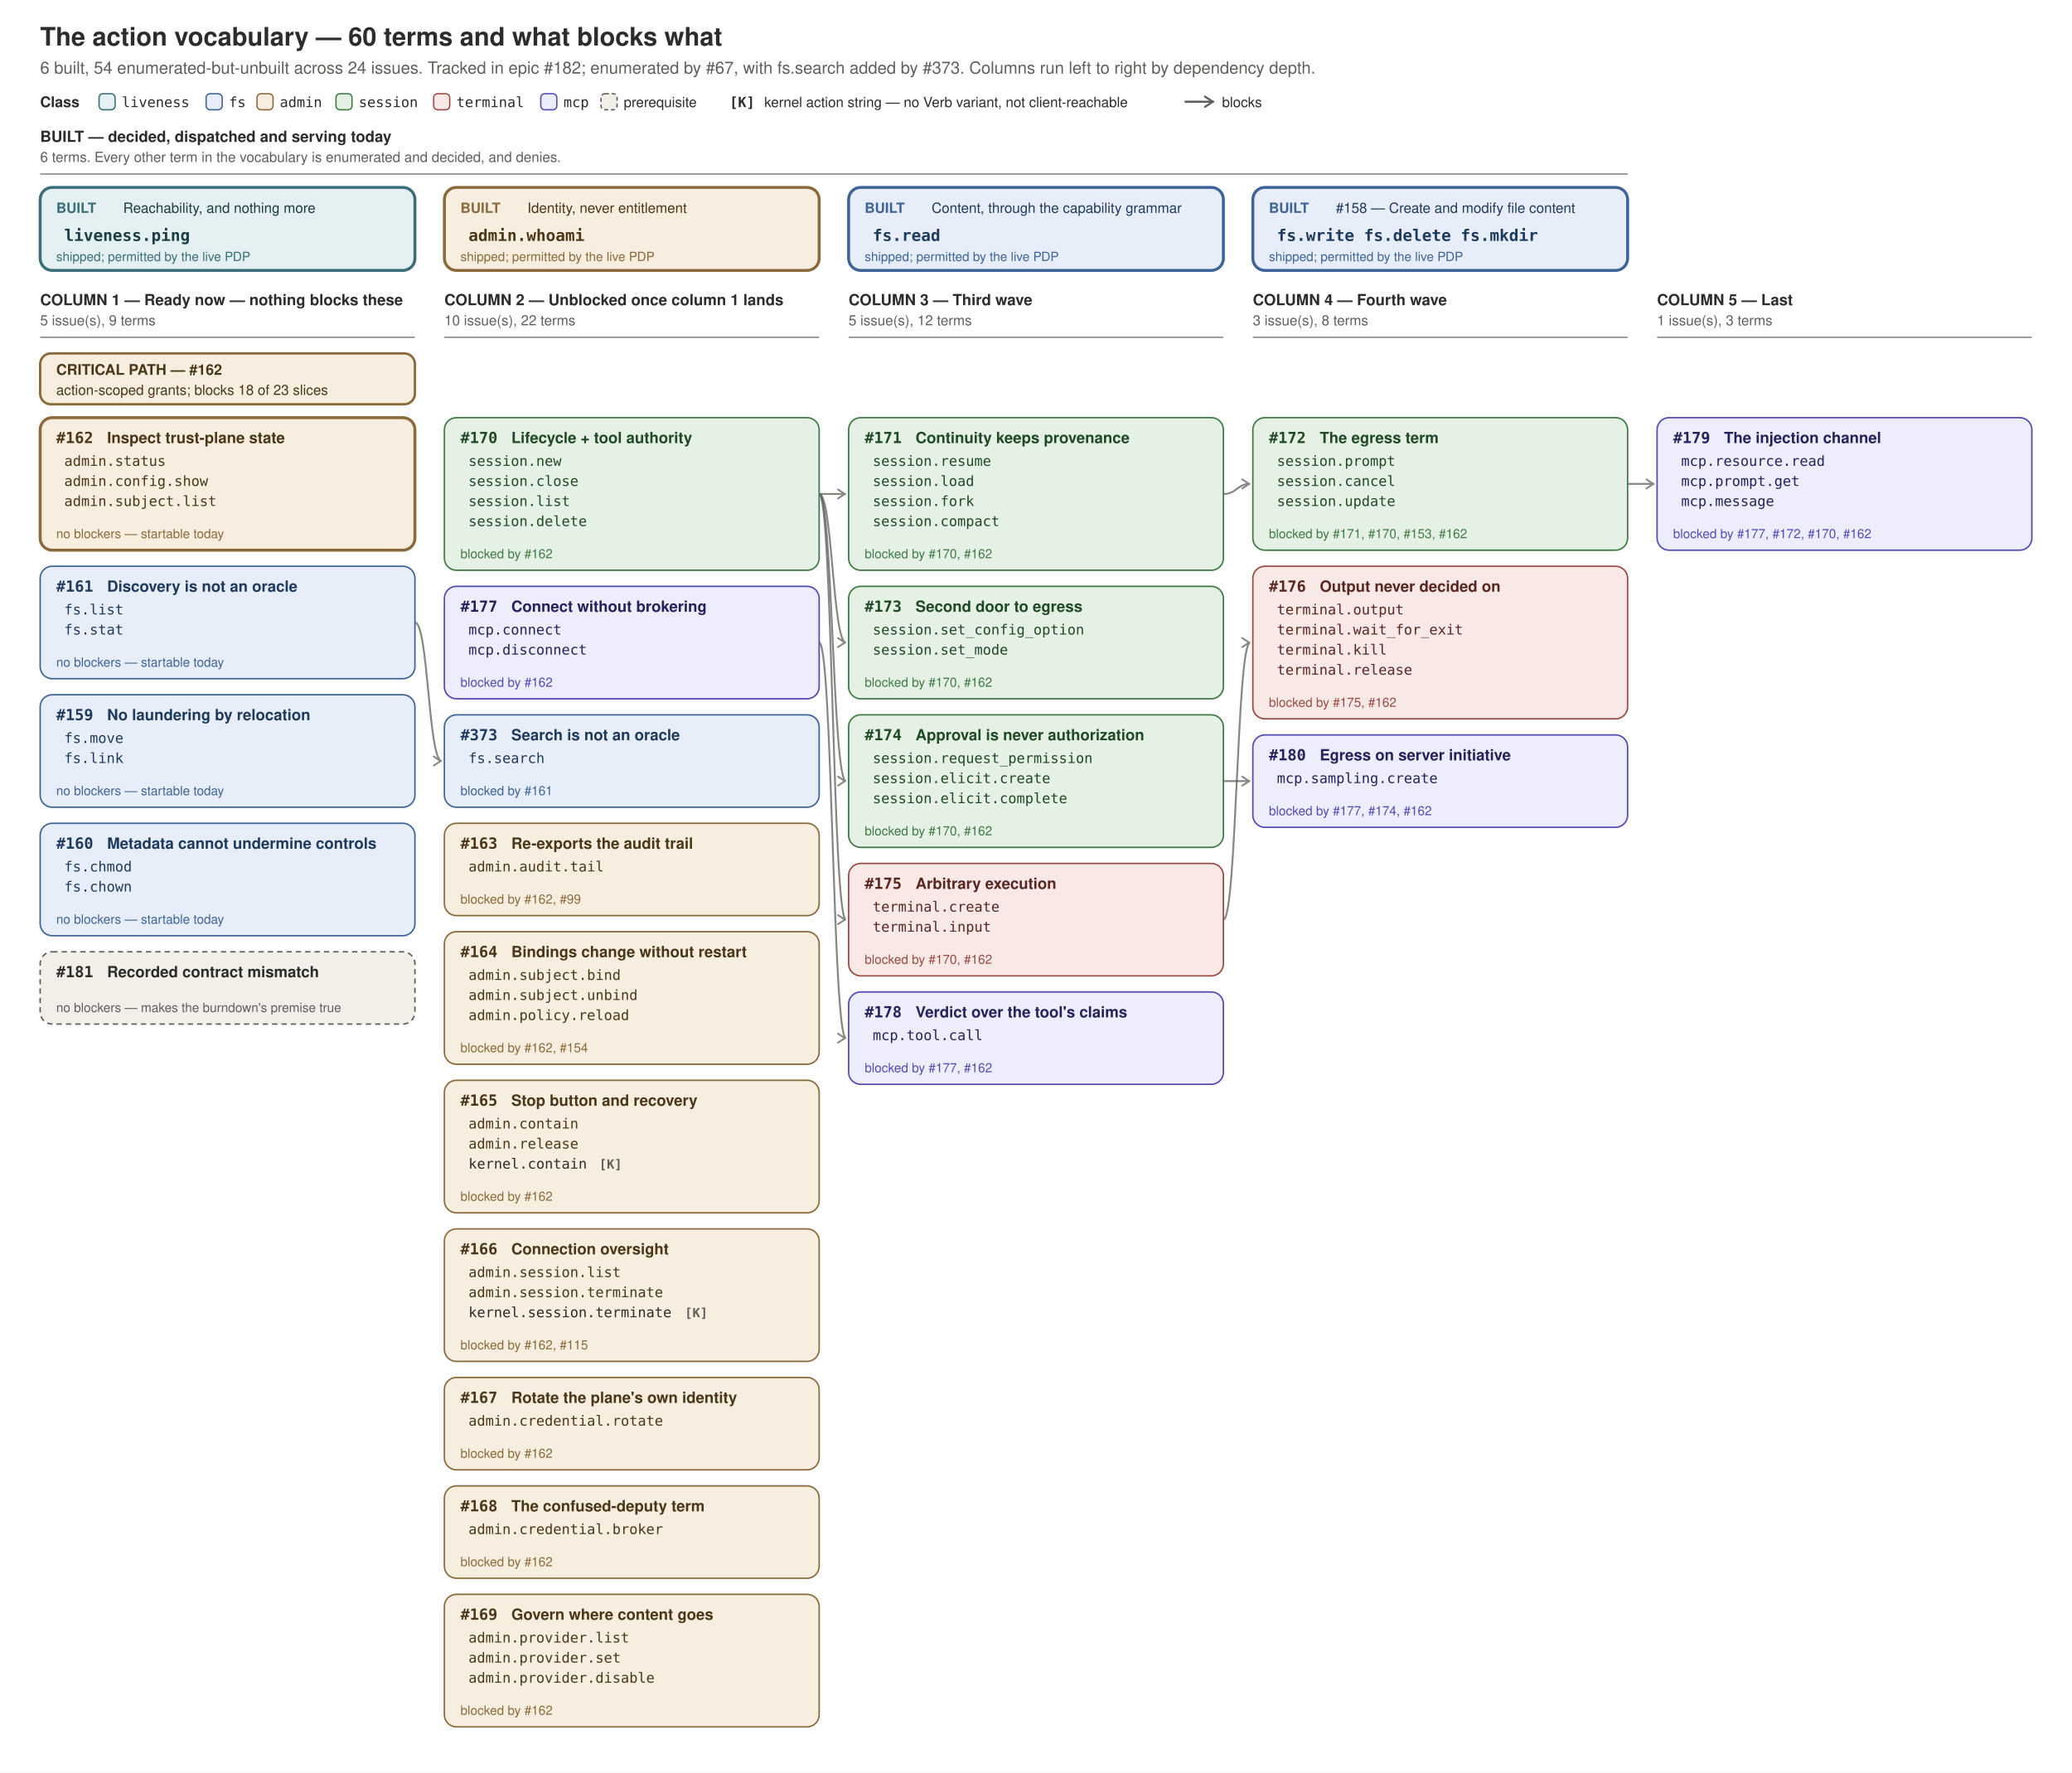
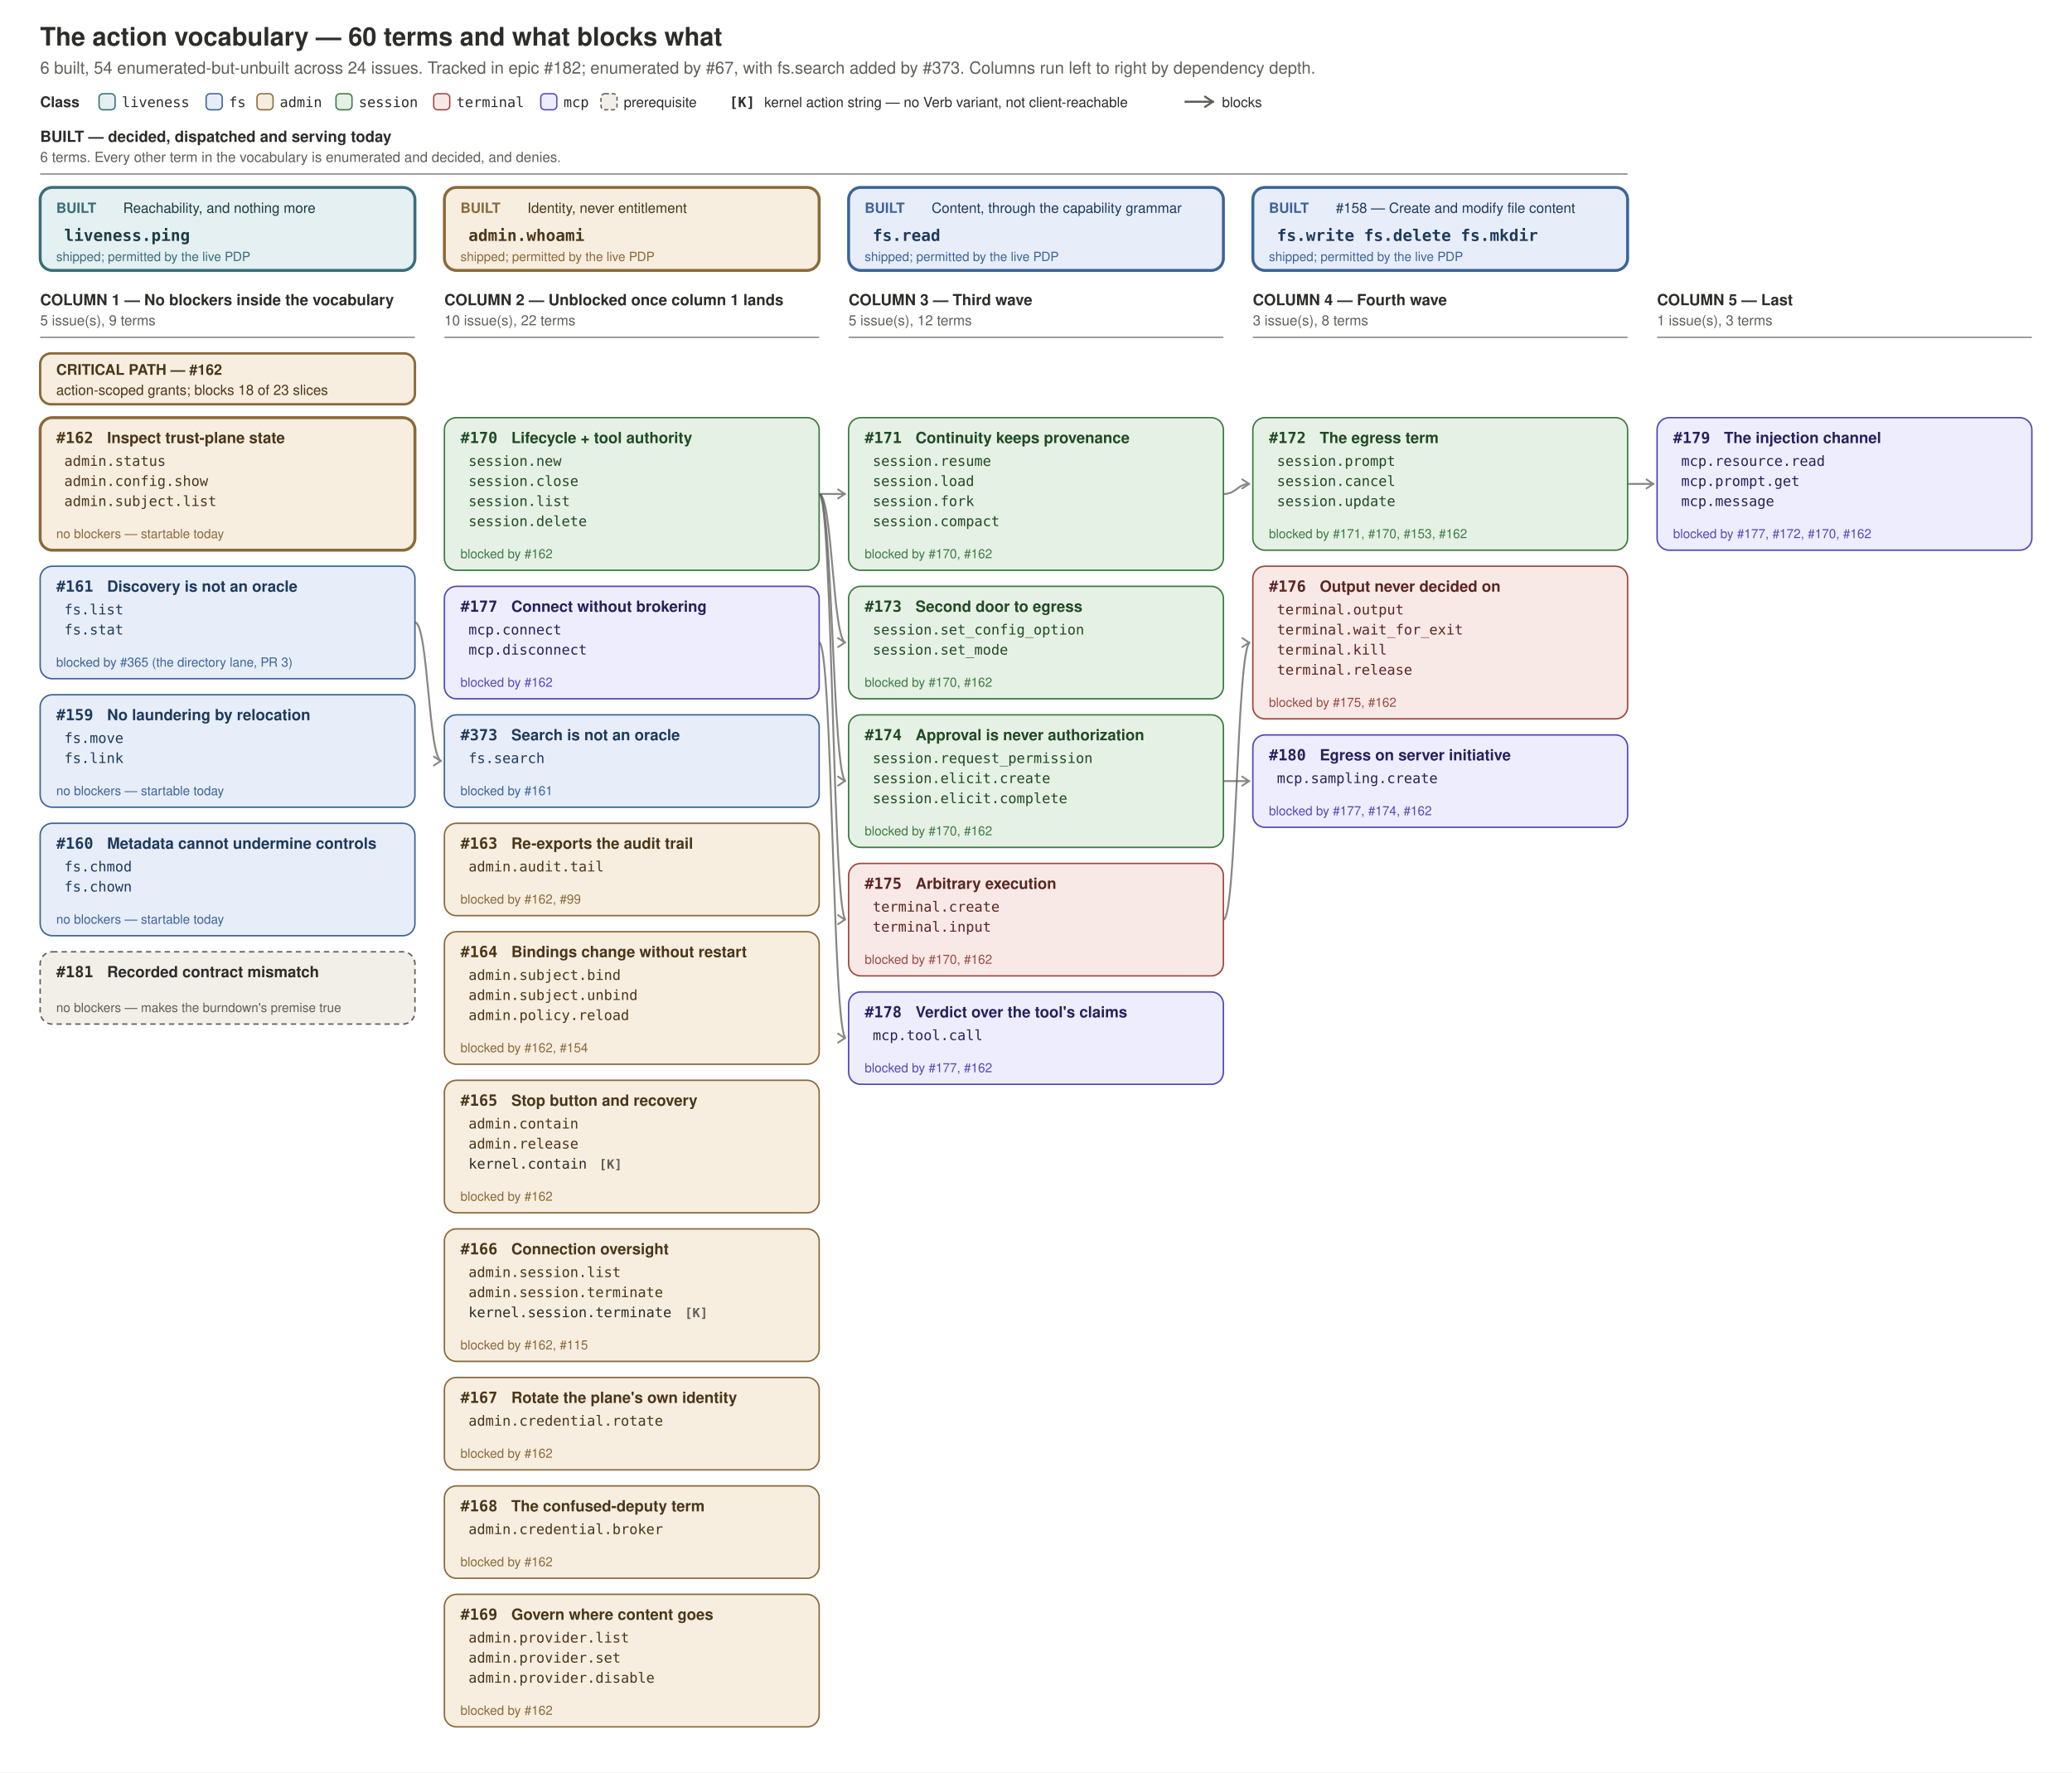
<svg xmlns="http://www.w3.org/2000/svg" width="1548" height="1324" viewBox="0 0 1548 1324" role="img" aria-labelledby="t d">
  <defs>
    <marker id="ar" viewBox="0 0 10 10" refX="9" refY="5" markerWidth="6" markerHeight="6" orient="auto-start-reverse">
      <path d="M2 1L8 5L2 9" fill="none" stroke="#5F5E5A" stroke-width="1.6" stroke-linecap="round" stroke-linejoin="round" />
    </marker>
  </defs>
  <rect x="0" y="0" width="1548" height="1324" fill="#FFFFFF" />
  <text x="30" y="34" font-family="Helvetica, Arial, sans-serif" font-size="19" font-weight="700" fill="#2C2C2A">The action vocabulary — 60 terms and what blocks what</text>
  <text x="30" y="55" font-family="Helvetica, Arial, sans-serif" font-size="12.5" fill="#5F5E5A">6 built, 54 enumerated-but-unbuilt across 24 issues. Tracked in epic #182; enumerated by #67, with fs.search added by #373. Columns run left to right by dependency depth.</text>
  <text x="30" y="80" font-family="Helvetica, Arial, sans-serif" font-size="11" font-weight="700" fill="#2C2C2A">Class</text>
  <rect x="74" y="70" width="12" height="12" rx="3" fill="#E4F0F2" stroke="#3A6E78" stroke-width="1" />
  <text x="91" y="80" font-family="ui-monospace, SFMono-Regular, Menlo, Consolas, monospace" font-size="10.5" fill="#2C2C2A">liveness</text>
  <rect x="154" y="70" width="12" height="12" rx="3" fill="#E7EEF9" stroke="#3D6398" stroke-width="1" />
  <text x="171" y="80" font-family="ui-monospace, SFMono-Regular, Menlo, Consolas, monospace" font-size="10.5" fill="#2C2C2A">fs</text>
  <rect x="192" y="70" width="12" height="12" rx="3" fill="#F7EEDF" stroke="#8A6A3A" stroke-width="1" />
  <text x="209" y="80" font-family="ui-monospace, SFMono-Regular, Menlo, Consolas, monospace" font-size="10.5" fill="#2C2C2A">admin</text>
  <rect x="251" y="70" width="12" height="12" rx="3" fill="#E6F1E5" stroke="#3E7A44" stroke-width="1" />
  <text x="268" y="80" font-family="ui-monospace, SFMono-Regular, Menlo, Consolas, monospace" font-size="10.5" fill="#2C2C2A">session</text>
  <rect x="324" y="70" width="12" height="12" rx="3" fill="#F8E9E7" stroke="#9A4B42" stroke-width="1" />
  <text x="341" y="80" font-family="ui-monospace, SFMono-Regular, Menlo, Consolas, monospace" font-size="10.5" fill="#2C2C2A">terminal</text>
  <rect x="404" y="70" width="12" height="12" rx="3" fill="#EEEDFE" stroke="#534AB7" stroke-width="1" />
  <text x="421" y="80" font-family="ui-monospace, SFMono-Regular, Menlo, Consolas, monospace" font-size="10.5" fill="#2C2C2A">mcp</text>
  <rect x="449" y="70" width="12" height="12" rx="3" fill="#F1EFE8" stroke="#5F5E5A" stroke-width="1" stroke-dasharray="3 2" />
  <text x="466" y="80" font-family="Helvetica, Arial, sans-serif" font-size="10.5" fill="#2C2C2A">prerequisite</text>
  <text x="545" y="80" font-family="ui-monospace, SFMono-Regular, Menlo, Consolas, monospace" font-size="10.5" font-weight="700" fill="#2C2C2A">[K]</text>
  <text x="571" y="80" font-family="Helvetica, Arial, sans-serif" font-size="10.5" fill="#2C2C2A">kernel action string — no Verb variant, not client-reachable</text>
  <line x1="885" y1="76" x2="907" y2="76" stroke="#5F5E5A" stroke-width="1.6" marker-end="url(#ar)" />
  <text x="913" y="80" font-family="Helvetica, Arial, sans-serif" font-size="10.5" fill="#2C2C2A">blocks</text>
  <text x="30" y="106" font-family="Helvetica, Arial, sans-serif" font-size="11.5" font-weight="700" fill="#2C2C2A">BUILT — decided, dispatched and serving today</text>
  <text x="30" y="121" font-family="Helvetica, Arial, sans-serif" font-size="10.5" fill="#5F5E5A">6 terms. Every other term in the vocabulary is enumerated and decided, and denies.</text>
  <line x1="30" y1="130" x2="1216" y2="130" stroke="#5F5E5A" stroke-width="0.75" />
  <g>
    <rect x="30" y="140" width="280" height="62" rx="9" fill="#E4F0F2" stroke="#3A6E78" stroke-width="2.2" />
    <text x="42" y="159" font-family="Helvetica, Arial, sans-serif" font-size="10.5" font-weight="700" fill="#3A6E78">BUILT</text>
    <text x="92" y="159" font-family="Helvetica, Arial, sans-serif" font-size="10.5" fill="#1C3D43">Reachability, and nothing more</text>
    <text x="48" y="180" font-family="ui-monospace, SFMono-Regular, Menlo, Consolas, monospace" font-size="12" font-weight="700" fill="#1C3D43">liveness.ping</text>
    <text x="42" y="195" font-family="Helvetica, Arial, sans-serif" font-size="9.5" fill="#3A6E78">shipped; permitted by the live PDP</text>
  </g>
  <g>
    <rect x="332" y="140" width="280" height="62" rx="9" fill="#F7EEDF" stroke="#8A6A3A" stroke-width="2.2" />
    <text x="344" y="159" font-family="Helvetica, Arial, sans-serif" font-size="10.5" font-weight="700" fill="#8A6A3A">BUILT</text>
    <text x="394" y="159" font-family="Helvetica, Arial, sans-serif" font-size="10.5" fill="#4A3618">Identity, never entitlement</text>
    <text x="350" y="180" font-family="ui-monospace, SFMono-Regular, Menlo, Consolas, monospace" font-size="12" font-weight="700" fill="#4A3618">admin.whoami</text>
    <text x="344" y="195" font-family="Helvetica, Arial, sans-serif" font-size="9.5" fill="#8A6A3A">shipped; permitted by the live PDP</text>
  </g>
  <g>
    <rect x="634" y="140" width="280" height="62" rx="9" fill="#E7EEF9" stroke="#3D6398" stroke-width="2.2" />
    <text x="646" y="159" font-family="Helvetica, Arial, sans-serif" font-size="10.5" font-weight="700" fill="#3D6398">BUILT</text>
    <text x="696" y="159" font-family="Helvetica, Arial, sans-serif" font-size="10.5" fill="#1E3A5C">Content, through the capability grammar</text>
    <text x="652" y="180" font-family="ui-monospace, SFMono-Regular, Menlo, Consolas, monospace" font-size="12" font-weight="700" fill="#1E3A5C">fs.read</text>
    <text x="646" y="195" font-family="Helvetica, Arial, sans-serif" font-size="9.5" fill="#3D6398">shipped; permitted by the live PDP</text>
  </g>
  <g>
    <rect x="936" y="140" width="280" height="62" rx="9" fill="#E7EEF9" stroke="#3D6398" stroke-width="2.2" />
    <text x="948" y="159" font-family="Helvetica, Arial, sans-serif" font-size="10.5" font-weight="700" fill="#3D6398">BUILT</text>
    <text x="998" y="159" font-family="Helvetica, Arial, sans-serif" font-size="10.5" fill="#1E3A5C">#158 — Create and modify file content</text>
    <text x="954" y="180" font-family="ui-monospace, SFMono-Regular, Menlo, Consolas, monospace" font-size="12" font-weight="700" fill="#1E3A5C">fs.write  fs.delete  fs.mkdir</text>
    <text x="948" y="195" font-family="Helvetica, Arial, sans-serif" font-size="9.5" fill="#3D6398">shipped; permitted by the live PDP</text>
  </g>
-   <text x="30" y="228" font-family="Helvetica, Arial, sans-serif" font-size="11.5" font-weight="700" fill="#2C2C2A">COLUMN 1 — Ready now — nothing blocks these</text>
+   <text x="30" y="228" font-family="Helvetica, Arial, sans-serif" font-size="11.5" font-weight="700" fill="#2C2C2A">COLUMN 1 — No blockers inside the vocabulary</text>
  <text x="30" y="243" font-family="Helvetica, Arial, sans-serif" font-size="10.5" fill="#5F5E5A">5 issue(s), 9 terms</text>
  <line x1="30" y1="252" x2="310" y2="252" stroke="#5F5E5A" stroke-width="0.75" />
  <text x="332" y="228" font-family="Helvetica, Arial, sans-serif" font-size="11.5" font-weight="700" fill="#2C2C2A">COLUMN 2 — Unblocked once column 1 lands</text>
  <text x="332" y="243" font-family="Helvetica, Arial, sans-serif" font-size="10.5" fill="#5F5E5A">10 issue(s), 22 terms</text>
  <line x1="332" y1="252" x2="612" y2="252" stroke="#5F5E5A" stroke-width="0.75" />
  <text x="634" y="228" font-family="Helvetica, Arial, sans-serif" font-size="11.5" font-weight="700" fill="#2C2C2A">COLUMN 3 — Third wave</text>
  <text x="634" y="243" font-family="Helvetica, Arial, sans-serif" font-size="10.5" fill="#5F5E5A">5 issue(s), 12 terms</text>
  <line x1="634" y1="252" x2="914" y2="252" stroke="#5F5E5A" stroke-width="0.75" />
  <text x="936" y="228" font-family="Helvetica, Arial, sans-serif" font-size="11.5" font-weight="700" fill="#2C2C2A">COLUMN 4 — Fourth wave</text>
  <text x="936" y="243" font-family="Helvetica, Arial, sans-serif" font-size="10.5" fill="#5F5E5A">3 issue(s), 8 terms</text>
  <line x1="936" y1="252" x2="1216" y2="252" stroke="#5F5E5A" stroke-width="0.75" />
  <text x="1238" y="228" font-family="Helvetica, Arial, sans-serif" font-size="11.5" font-weight="700" fill="#2C2C2A">COLUMN 5 — Last</text>
  <text x="1238" y="243" font-family="Helvetica, Arial, sans-serif" font-size="10.5" fill="#5F5E5A">1 issue(s), 3 terms</text>
  <line x1="1238" y1="252" x2="1518" y2="252" stroke="#5F5E5A" stroke-width="0.75" />
  <rect x="30" y="264" width="280" height="38" rx="8" fill="#F7EEDF" stroke="#8A6A3A" stroke-width="1.8" />
  <text x="42" y="280" font-family="Helvetica, Arial, sans-serif" font-size="11" font-weight="700" fill="#4A3618">CRITICAL PATH — #162</text>
  <text x="42" y="295" font-family="Helvetica, Arial, sans-serif" font-size="10.5" fill="#4A3618">action-scoped grants; blocks 18 of 23 slices</text>
  <path d="M612 369.0 C622.0 369.0 622.0 369.0 632 369.0" fill="none" stroke="#5F5E5A" stroke-width="1.4" opacity="0.75" marker-end="url(#ar)" />
  <path d="M612 369.0 C622.0 369.0 622.0 480.0 632 480.0" fill="none" stroke="#5F5E5A" stroke-width="1.4" opacity="0.75" marker-end="url(#ar)" />
  <path d="M612 369.0 C622.0 369.0 622.0 583.5 632 583.5" fill="none" stroke="#5F5E5A" stroke-width="1.4" opacity="0.75" marker-end="url(#ar)" />
  <path d="M612 369.0 C622.0 369.0 622.0 687.0 632 687.0" fill="none" stroke="#5F5E5A" stroke-width="1.4" opacity="0.75" marker-end="url(#ar)" />
  <path d="M612 480.0 C622.0 480.0 622.0 775.5 632 775.5" fill="none" stroke="#5F5E5A" stroke-width="1.4" opacity="0.75" marker-end="url(#ar)" />
  <path d="M914 369.0 C924.0 369.0 924.0 361.5 934 361.5" fill="none" stroke="#5F5E5A" stroke-width="1.4" opacity="0.75" marker-end="url(#ar)" />
  <path d="M914 687.0 C924.0 687.0 924.0 480.0 934 480.0" fill="none" stroke="#5F5E5A" stroke-width="1.4" opacity="0.75" marker-end="url(#ar)" />
  <path d="M914 583.5 C924.0 583.5 924.0 583.5 934 583.5" fill="none" stroke="#5F5E5A" stroke-width="1.4" opacity="0.75" marker-end="url(#ar)" />
  <path d="M1216 361.5 C1226.0 361.5 1226.0 361.5 1236 361.5" fill="none" stroke="#5F5E5A" stroke-width="1.4" opacity="0.75" marker-end="url(#ar)" />
  <path d="M310 465.0 C320.0 465.0 320.0 568.5 330 568.5" fill="none" stroke="#5F5E5A" stroke-width="1.4" opacity="0.75" marker-end="url(#ar)" />
  <g>
    <rect x="30" y="519" width="280" height="84" rx="9" fill="#E7EEF9" stroke="#3D6398" stroke-width="1.1" />
    <text x="42" y="538" font-family="ui-monospace, SFMono-Regular, Menlo, Consolas, monospace" font-size="11.5" font-weight="700" fill="#1E3A5C">#159</text>
    <text x="80" y="538" font-family="Helvetica, Arial, sans-serif" font-size="11.5" font-weight="700" fill="#1E3A5C">No laundering by relocation</text>
    <text x="48" y="555" font-family="ui-monospace, SFMono-Regular, Menlo, Consolas, monospace" font-size="10.5" fill="#1E3A5C">fs.move</text>
    <text x="48" y="570" font-family="ui-monospace, SFMono-Regular, Menlo, Consolas, monospace" font-size="10.5" fill="#1E3A5C">fs.link</text>
    <text x="42" y="594" font-family="Helvetica, Arial, sans-serif" font-size="9.5" fill="#3D6398">no blockers — startable today</text>
  </g>
  <g>
    <rect x="30" y="615" width="280" height="84" rx="9" fill="#E7EEF9" stroke="#3D6398" stroke-width="1.1" />
    <text x="42" y="634" font-family="ui-monospace, SFMono-Regular, Menlo, Consolas, monospace" font-size="11.5" font-weight="700" fill="#1E3A5C">#160</text>
    <text x="80" y="634" font-family="Helvetica, Arial, sans-serif" font-size="11.5" font-weight="700" fill="#1E3A5C">Metadata cannot undermine controls</text>
    <text x="48" y="651" font-family="ui-monospace, SFMono-Regular, Menlo, Consolas, monospace" font-size="10.5" fill="#1E3A5C">fs.chmod</text>
    <text x="48" y="666" font-family="ui-monospace, SFMono-Regular, Menlo, Consolas, monospace" font-size="10.5" fill="#1E3A5C">fs.chown</text>
    <text x="42" y="690" font-family="Helvetica, Arial, sans-serif" font-size="9.5" fill="#3D6398">no blockers — startable today</text>
  </g>
  <g>
    <rect x="30" y="423" width="280" height="84" rx="9" fill="#E7EEF9" stroke="#3D6398" stroke-width="1.1" />
    <text x="42" y="442" font-family="ui-monospace, SFMono-Regular, Menlo, Consolas, monospace" font-size="11.5" font-weight="700" fill="#1E3A5C">#161</text>
    <text x="80" y="442" font-family="Helvetica, Arial, sans-serif" font-size="11.5" font-weight="700" fill="#1E3A5C">Discovery is not an oracle</text>
    <text x="48" y="459" font-family="ui-monospace, SFMono-Regular, Menlo, Consolas, monospace" font-size="10.5" fill="#1E3A5C">fs.list</text>
    <text x="48" y="474" font-family="ui-monospace, SFMono-Regular, Menlo, Consolas, monospace" font-size="10.5" fill="#1E3A5C">fs.stat</text>
-     <text x="42" y="498" font-family="Helvetica, Arial, sans-serif" font-size="9.5" fill="#3D6398">no blockers — startable today</text>
+     <text x="42" y="498" font-family="Helvetica, Arial, sans-serif" font-size="9.5" fill="#3D6398">blocked by #365 (the directory lane, PR 3)</text>
  </g>
  <g>
    <rect x="30" y="312" width="280" height="99" rx="9" fill="#F7EEDF" stroke="#8A6A3A" stroke-width="2.2" />
    <text x="42" y="331" font-family="ui-monospace, SFMono-Regular, Menlo, Consolas, monospace" font-size="11.5" font-weight="700" fill="#4A3618">#162</text>
    <text x="80" y="331" font-family="Helvetica, Arial, sans-serif" font-size="11.5" font-weight="700" fill="#4A3618">Inspect trust-plane state</text>
    <text x="48" y="348" font-family="ui-monospace, SFMono-Regular, Menlo, Consolas, monospace" font-size="10.5" fill="#4A3618">admin.status</text>
    <text x="48" y="363" font-family="ui-monospace, SFMono-Regular, Menlo, Consolas, monospace" font-size="10.5" fill="#4A3618">admin.config.show</text>
    <text x="48" y="378" font-family="ui-monospace, SFMono-Regular, Menlo, Consolas, monospace" font-size="10.5" fill="#4A3618">admin.subject.list</text>
    <text x="42" y="402" font-family="Helvetica, Arial, sans-serif" font-size="9.5" fill="#8A6A3A">no blockers — startable today</text>
  </g>
  <g>
    <rect x="332" y="615" width="280" height="69" rx="9" fill="#F7EEDF" stroke="#8A6A3A" stroke-width="1.1" />
    <text x="344" y="634" font-family="ui-monospace, SFMono-Regular, Menlo, Consolas, monospace" font-size="11.5" font-weight="700" fill="#4A3618">#163</text>
    <text x="382" y="634" font-family="Helvetica, Arial, sans-serif" font-size="11.5" font-weight="700" fill="#4A3618">Re-exports the audit trail</text>
    <text x="350" y="651" font-family="ui-monospace, SFMono-Regular, Menlo, Consolas, monospace" font-size="10.5" fill="#4A3618">admin.audit.tail</text>
    <text x="344" y="675" font-family="Helvetica, Arial, sans-serif" font-size="9.5" fill="#8A6A3A">blocked by #162, #99</text>
  </g>
  <g>
    <rect x="332" y="696" width="280" height="99" rx="9" fill="#F7EEDF" stroke="#8A6A3A" stroke-width="1.1" />
    <text x="344" y="715" font-family="ui-monospace, SFMono-Regular, Menlo, Consolas, monospace" font-size="11.5" font-weight="700" fill="#4A3618">#164</text>
    <text x="382" y="715" font-family="Helvetica, Arial, sans-serif" font-size="11.5" font-weight="700" fill="#4A3618">Bindings change without restart</text>
    <text x="350" y="732" font-family="ui-monospace, SFMono-Regular, Menlo, Consolas, monospace" font-size="10.5" fill="#4A3618">admin.subject.bind</text>
    <text x="350" y="747" font-family="ui-monospace, SFMono-Regular, Menlo, Consolas, monospace" font-size="10.5" fill="#4A3618">admin.subject.unbind</text>
    <text x="350" y="762" font-family="ui-monospace, SFMono-Regular, Menlo, Consolas, monospace" font-size="10.5" fill="#4A3618">admin.policy.reload</text>
    <text x="344" y="786" font-family="Helvetica, Arial, sans-serif" font-size="9.5" fill="#8A6A3A">blocked by #162, #154</text>
  </g>
  <g>
    <rect x="332" y="807" width="280" height="99" rx="9" fill="#F7EEDF" stroke="#8A6A3A" stroke-width="1.1" />
    <text x="344" y="826" font-family="ui-monospace, SFMono-Regular, Menlo, Consolas, monospace" font-size="11.5" font-weight="700" fill="#4A3618">#165</text>
    <text x="382" y="826" font-family="Helvetica, Arial, sans-serif" font-size="11.5" font-weight="700" fill="#4A3618">Stop button and recovery</text>
    <text x="350" y="843" font-family="ui-monospace, SFMono-Regular, Menlo, Consolas, monospace" font-size="10.5" fill="#4A3618">admin.contain</text>
    <text x="350" y="858" font-family="ui-monospace, SFMono-Regular, Menlo, Consolas, monospace" font-size="10.5" fill="#4A3618">admin.release</text>
    <text x="350" y="873" font-family="ui-monospace, SFMono-Regular, Menlo, Consolas, monospace" font-size="10.5" fill="#2C2C2A">kernel.contain</text>
    <text x="447.6" y="873" font-family="ui-monospace, SFMono-Regular, Menlo, Consolas, monospace" font-size="9.5" font-weight="700" fill="#5F5E5A">[K]</text>
    <text x="344" y="897" font-family="Helvetica, Arial, sans-serif" font-size="9.5" fill="#8A6A3A">blocked by #162</text>
  </g>
  <g>
    <rect x="332" y="918" width="280" height="99" rx="9" fill="#F7EEDF" stroke="#8A6A3A" stroke-width="1.1" />
    <text x="344" y="937" font-family="ui-monospace, SFMono-Regular, Menlo, Consolas, monospace" font-size="11.5" font-weight="700" fill="#4A3618">#166</text>
    <text x="382" y="937" font-family="Helvetica, Arial, sans-serif" font-size="11.5" font-weight="700" fill="#4A3618">Connection oversight</text>
    <text x="350" y="954" font-family="ui-monospace, SFMono-Regular, Menlo, Consolas, monospace" font-size="10.5" fill="#4A3618">admin.session.list</text>
    <text x="350" y="969" font-family="ui-monospace, SFMono-Regular, Menlo, Consolas, monospace" font-size="10.5" fill="#4A3618">admin.session.terminate</text>
    <text x="350" y="984" font-family="ui-monospace, SFMono-Regular, Menlo, Consolas, monospace" font-size="10.5" fill="#2C2C2A">kernel.session.terminate</text>
    <text x="511.6" y="984" font-family="ui-monospace, SFMono-Regular, Menlo, Consolas, monospace" font-size="9.5" font-weight="700" fill="#5F5E5A">[K]</text>
    <text x="344" y="1008" font-family="Helvetica, Arial, sans-serif" font-size="9.5" fill="#8A6A3A">blocked by #162, #115</text>
  </g>
  <g>
    <rect x="332" y="1029" width="280" height="69" rx="9" fill="#F7EEDF" stroke="#8A6A3A" stroke-width="1.1" />
    <text x="344" y="1048" font-family="ui-monospace, SFMono-Regular, Menlo, Consolas, monospace" font-size="11.5" font-weight="700" fill="#4A3618">#167</text>
    <text x="382" y="1048" font-family="Helvetica, Arial, sans-serif" font-size="11.5" font-weight="700" fill="#4A3618">Rotate the plane's own identity</text>
    <text x="350" y="1065" font-family="ui-monospace, SFMono-Regular, Menlo, Consolas, monospace" font-size="10.5" fill="#4A3618">admin.credential.rotate</text>
    <text x="344" y="1089" font-family="Helvetica, Arial, sans-serif" font-size="9.5" fill="#8A6A3A">blocked by #162</text>
  </g>
  <g>
    <rect x="332" y="1110" width="280" height="69" rx="9" fill="#F7EEDF" stroke="#8A6A3A" stroke-width="1.1" />
    <text x="344" y="1129" font-family="ui-monospace, SFMono-Regular, Menlo, Consolas, monospace" font-size="11.5" font-weight="700" fill="#4A3618">#168</text>
    <text x="382" y="1129" font-family="Helvetica, Arial, sans-serif" font-size="11.5" font-weight="700" fill="#4A3618">The confused-deputy term</text>
    <text x="350" y="1146" font-family="ui-monospace, SFMono-Regular, Menlo, Consolas, monospace" font-size="10.5" fill="#4A3618">admin.credential.broker</text>
    <text x="344" y="1170" font-family="Helvetica, Arial, sans-serif" font-size="9.5" fill="#8A6A3A">blocked by #162</text>
  </g>
  <g>
    <rect x="332" y="1191" width="280" height="99" rx="9" fill="#F7EEDF" stroke="#8A6A3A" stroke-width="1.1" />
    <text x="344" y="1210" font-family="ui-monospace, SFMono-Regular, Menlo, Consolas, monospace" font-size="11.5" font-weight="700" fill="#4A3618">#169</text>
    <text x="382" y="1210" font-family="Helvetica, Arial, sans-serif" font-size="11.5" font-weight="700" fill="#4A3618">Govern where content goes</text>
    <text x="350" y="1227" font-family="ui-monospace, SFMono-Regular, Menlo, Consolas, monospace" font-size="10.5" fill="#4A3618">admin.provider.list</text>
    <text x="350" y="1242" font-family="ui-monospace, SFMono-Regular, Menlo, Consolas, monospace" font-size="10.5" fill="#4A3618">admin.provider.set</text>
    <text x="350" y="1257" font-family="ui-monospace, SFMono-Regular, Menlo, Consolas, monospace" font-size="10.5" fill="#4A3618">admin.provider.disable</text>
    <text x="344" y="1281" font-family="Helvetica, Arial, sans-serif" font-size="9.5" fill="#8A6A3A">blocked by #162</text>
  </g>
  <g>
    <rect x="332" y="312" width="280" height="114" rx="9" fill="#E6F1E5" stroke="#3E7A44" stroke-width="1.1" />
    <text x="344" y="331" font-family="ui-monospace, SFMono-Regular, Menlo, Consolas, monospace" font-size="11.5" font-weight="700" fill="#1F4A24">#170</text>
    <text x="382" y="331" font-family="Helvetica, Arial, sans-serif" font-size="11.5" font-weight="700" fill="#1F4A24">Lifecycle + tool authority</text>
    <text x="350" y="348" font-family="ui-monospace, SFMono-Regular, Menlo, Consolas, monospace" font-size="10.5" fill="#1F4A24">session.new</text>
    <text x="350" y="363" font-family="ui-monospace, SFMono-Regular, Menlo, Consolas, monospace" font-size="10.5" fill="#1F4A24">session.close</text>
    <text x="350" y="378" font-family="ui-monospace, SFMono-Regular, Menlo, Consolas, monospace" font-size="10.5" fill="#1F4A24">session.list</text>
    <text x="350" y="393" font-family="ui-monospace, SFMono-Regular, Menlo, Consolas, monospace" font-size="10.5" fill="#1F4A24">session.delete</text>
    <text x="344" y="417" font-family="Helvetica, Arial, sans-serif" font-size="9.5" fill="#3E7A44">blocked by #162</text>
  </g>
  <g>
    <rect x="634" y="312" width="280" height="114" rx="9" fill="#E6F1E5" stroke="#3E7A44" stroke-width="1.1" />
    <text x="646" y="331" font-family="ui-monospace, SFMono-Regular, Menlo, Consolas, monospace" font-size="11.5" font-weight="700" fill="#1F4A24">#171</text>
    <text x="684" y="331" font-family="Helvetica, Arial, sans-serif" font-size="11.5" font-weight="700" fill="#1F4A24">Continuity keeps provenance</text>
    <text x="652" y="348" font-family="ui-monospace, SFMono-Regular, Menlo, Consolas, monospace" font-size="10.5" fill="#1F4A24">session.resume</text>
    <text x="652" y="363" font-family="ui-monospace, SFMono-Regular, Menlo, Consolas, monospace" font-size="10.5" fill="#1F4A24">session.load</text>
    <text x="652" y="378" font-family="ui-monospace, SFMono-Regular, Menlo, Consolas, monospace" font-size="10.5" fill="#1F4A24">session.fork</text>
    <text x="652" y="393" font-family="ui-monospace, SFMono-Regular, Menlo, Consolas, monospace" font-size="10.5" fill="#1F4A24">session.compact</text>
    <text x="646" y="417" font-family="Helvetica, Arial, sans-serif" font-size="9.5" fill="#3E7A44">blocked by #170, #162</text>
  </g>
  <g>
    <rect x="936" y="312" width="280" height="99" rx="9" fill="#E6F1E5" stroke="#3E7A44" stroke-width="1.1" />
    <text x="948" y="331" font-family="ui-monospace, SFMono-Regular, Menlo, Consolas, monospace" font-size="11.5" font-weight="700" fill="#1F4A24">#172</text>
    <text x="986" y="331" font-family="Helvetica, Arial, sans-serif" font-size="11.5" font-weight="700" fill="#1F4A24">The egress term</text>
    <text x="954" y="348" font-family="ui-monospace, SFMono-Regular, Menlo, Consolas, monospace" font-size="10.5" fill="#1F4A24">session.prompt</text>
    <text x="954" y="363" font-family="ui-monospace, SFMono-Regular, Menlo, Consolas, monospace" font-size="10.5" fill="#1F4A24">session.cancel</text>
    <text x="954" y="378" font-family="ui-monospace, SFMono-Regular, Menlo, Consolas, monospace" font-size="10.5" fill="#1F4A24">session.update</text>
    <text x="948" y="402" font-family="Helvetica, Arial, sans-serif" font-size="9.5" fill="#3E7A44">blocked by #171, #170, #153, #162</text>
  </g>
  <g>
    <rect x="634" y="438" width="280" height="84" rx="9" fill="#E6F1E5" stroke="#3E7A44" stroke-width="1.1" />
    <text x="646" y="457" font-family="ui-monospace, SFMono-Regular, Menlo, Consolas, monospace" font-size="11.5" font-weight="700" fill="#1F4A24">#173</text>
    <text x="684" y="457" font-family="Helvetica, Arial, sans-serif" font-size="11.5" font-weight="700" fill="#1F4A24">Second door to egress</text>
    <text x="652" y="474" font-family="ui-monospace, SFMono-Regular, Menlo, Consolas, monospace" font-size="10.5" fill="#1F4A24">session.set_config_option</text>
    <text x="652" y="489" font-family="ui-monospace, SFMono-Regular, Menlo, Consolas, monospace" font-size="10.5" fill="#1F4A24">session.set_mode</text>
    <text x="646" y="513" font-family="Helvetica, Arial, sans-serif" font-size="9.5" fill="#3E7A44">blocked by #170, #162</text>
  </g>
  <g>
    <rect x="634" y="534" width="280" height="99" rx="9" fill="#E6F1E5" stroke="#3E7A44" stroke-width="1.1" />
    <text x="646" y="553" font-family="ui-monospace, SFMono-Regular, Menlo, Consolas, monospace" font-size="11.5" font-weight="700" fill="#1F4A24">#174</text>
    <text x="684" y="553" font-family="Helvetica, Arial, sans-serif" font-size="11.5" font-weight="700" fill="#1F4A24">Approval is never authorization</text>
    <text x="652" y="570" font-family="ui-monospace, SFMono-Regular, Menlo, Consolas, monospace" font-size="10.5" fill="#1F4A24">session.request_permission</text>
    <text x="652" y="585" font-family="ui-monospace, SFMono-Regular, Menlo, Consolas, monospace" font-size="10.5" fill="#1F4A24">session.elicit.create</text>
    <text x="652" y="600" font-family="ui-monospace, SFMono-Regular, Menlo, Consolas, monospace" font-size="10.5" fill="#1F4A24">session.elicit.complete</text>
    <text x="646" y="624" font-family="Helvetica, Arial, sans-serif" font-size="9.5" fill="#3E7A44">blocked by #170, #162</text>
  </g>
  <g>
    <rect x="634" y="645" width="280" height="84" rx="9" fill="#F8E9E7" stroke="#9A4B42" stroke-width="1.1" />
    <text x="646" y="664" font-family="ui-monospace, SFMono-Regular, Menlo, Consolas, monospace" font-size="11.5" font-weight="700" fill="#5A2620">#175</text>
    <text x="684" y="664" font-family="Helvetica, Arial, sans-serif" font-size="11.5" font-weight="700" fill="#5A2620">Arbitrary execution</text>
    <text x="652" y="681" font-family="ui-monospace, SFMono-Regular, Menlo, Consolas, monospace" font-size="10.5" fill="#5A2620">terminal.create</text>
    <text x="652" y="696" font-family="ui-monospace, SFMono-Regular, Menlo, Consolas, monospace" font-size="10.5" fill="#5A2620">terminal.input</text>
    <text x="646" y="720" font-family="Helvetica, Arial, sans-serif" font-size="9.5" fill="#9A4B42">blocked by #170, #162</text>
  </g>
  <g>
    <rect x="936" y="423" width="280" height="114" rx="9" fill="#F8E9E7" stroke="#9A4B42" stroke-width="1.1" />
    <text x="948" y="442" font-family="ui-monospace, SFMono-Regular, Menlo, Consolas, monospace" font-size="11.5" font-weight="700" fill="#5A2620">#176</text>
    <text x="986" y="442" font-family="Helvetica, Arial, sans-serif" font-size="11.5" font-weight="700" fill="#5A2620">Output never decided on</text>
    <text x="954" y="459" font-family="ui-monospace, SFMono-Regular, Menlo, Consolas, monospace" font-size="10.5" fill="#5A2620">terminal.output</text>
    <text x="954" y="474" font-family="ui-monospace, SFMono-Regular, Menlo, Consolas, monospace" font-size="10.5" fill="#5A2620">terminal.wait_for_exit</text>
    <text x="954" y="489" font-family="ui-monospace, SFMono-Regular, Menlo, Consolas, monospace" font-size="10.5" fill="#5A2620">terminal.kill</text>
    <text x="954" y="504" font-family="ui-monospace, SFMono-Regular, Menlo, Consolas, monospace" font-size="10.5" fill="#5A2620">terminal.release</text>
    <text x="948" y="528" font-family="Helvetica, Arial, sans-serif" font-size="9.5" fill="#9A4B42">blocked by #175, #162</text>
  </g>
  <g>
    <rect x="332" y="438" width="280" height="84" rx="9" fill="#EEEDFE" stroke="#534AB7" stroke-width="1.1" />
    <text x="344" y="457" font-family="ui-monospace, SFMono-Regular, Menlo, Consolas, monospace" font-size="11.5" font-weight="700" fill="#26215C">#177</text>
    <text x="382" y="457" font-family="Helvetica, Arial, sans-serif" font-size="11.5" font-weight="700" fill="#26215C">Connect without brokering</text>
    <text x="350" y="474" font-family="ui-monospace, SFMono-Regular, Menlo, Consolas, monospace" font-size="10.5" fill="#26215C">mcp.connect</text>
    <text x="350" y="489" font-family="ui-monospace, SFMono-Regular, Menlo, Consolas, monospace" font-size="10.5" fill="#26215C">mcp.disconnect</text>
    <text x="344" y="513" font-family="Helvetica, Arial, sans-serif" font-size="9.5" fill="#534AB7">blocked by #162</text>
  </g>
  <g>
    <rect x="634" y="741" width="280" height="69" rx="9" fill="#EEEDFE" stroke="#534AB7" stroke-width="1.1" />
    <text x="646" y="760" font-family="ui-monospace, SFMono-Regular, Menlo, Consolas, monospace" font-size="11.5" font-weight="700" fill="#26215C">#178</text>
    <text x="684" y="760" font-family="Helvetica, Arial, sans-serif" font-size="11.5" font-weight="700" fill="#26215C">Verdict over the tool's claims</text>
    <text x="652" y="777" font-family="ui-monospace, SFMono-Regular, Menlo, Consolas, monospace" font-size="10.5" fill="#26215C">mcp.tool.call</text>
    <text x="646" y="801" font-family="Helvetica, Arial, sans-serif" font-size="9.5" fill="#534AB7">blocked by #177, #162</text>
  </g>
  <g>
    <rect x="1238" y="312" width="280" height="99" rx="9" fill="#EEEDFE" stroke="#534AB7" stroke-width="1.1" />
    <text x="1250" y="331" font-family="ui-monospace, SFMono-Regular, Menlo, Consolas, monospace" font-size="11.5" font-weight="700" fill="#26215C">#179</text>
    <text x="1288" y="331" font-family="Helvetica, Arial, sans-serif" font-size="11.5" font-weight="700" fill="#26215C">The injection channel</text>
    <text x="1256" y="348" font-family="ui-monospace, SFMono-Regular, Menlo, Consolas, monospace" font-size="10.5" fill="#26215C">mcp.resource.read</text>
    <text x="1256" y="363" font-family="ui-monospace, SFMono-Regular, Menlo, Consolas, monospace" font-size="10.5" fill="#26215C">mcp.prompt.get</text>
    <text x="1256" y="378" font-family="ui-monospace, SFMono-Regular, Menlo, Consolas, monospace" font-size="10.5" fill="#26215C">mcp.message</text>
    <text x="1250" y="402" font-family="Helvetica, Arial, sans-serif" font-size="9.5" fill="#534AB7">blocked by #177, #172, #170, #162</text>
  </g>
  <g>
    <rect x="936" y="549" width="280" height="69" rx="9" fill="#EEEDFE" stroke="#534AB7" stroke-width="1.1" />
    <text x="948" y="568" font-family="ui-monospace, SFMono-Regular, Menlo, Consolas, monospace" font-size="11.5" font-weight="700" fill="#26215C">#180</text>
    <text x="986" y="568" font-family="Helvetica, Arial, sans-serif" font-size="11.5" font-weight="700" fill="#26215C">Egress on server initiative</text>
    <text x="954" y="585" font-family="ui-monospace, SFMono-Regular, Menlo, Consolas, monospace" font-size="10.5" fill="#26215C">mcp.sampling.create</text>
    <text x="948" y="609" font-family="Helvetica, Arial, sans-serif" font-size="9.5" fill="#534AB7">blocked by #177, #174, #162</text>
  </g>
  <g>
    <rect x="30" y="711" width="280" height="54" rx="9" fill="#F1EFE8" stroke="#5F5E5A" stroke-width="1.1" stroke-dasharray="4 3" />
    <text x="42" y="730" font-family="ui-monospace, SFMono-Regular, Menlo, Consolas, monospace" font-size="11.5" font-weight="700" fill="#2C2C2A">#181</text>
    <text x="80" y="730" font-family="Helvetica, Arial, sans-serif" font-size="11.5" font-weight="700" fill="#2C2C2A">Recorded contract mismatch</text>
    <text x="42" y="756" font-family="Helvetica, Arial, sans-serif" font-size="9.5" fill="#5F5E5A">no blockers — makes the burndown's premise true</text>
  </g>
  <g>
    <rect x="332" y="534" width="280" height="69" rx="9" fill="#E7EEF9" stroke="#3D6398" stroke-width="1.1" />
    <text x="344" y="553" font-family="ui-monospace, SFMono-Regular, Menlo, Consolas, monospace" font-size="11.5" font-weight="700" fill="#1E3A5C">#373</text>
    <text x="382" y="553" font-family="Helvetica, Arial, sans-serif" font-size="11.5" font-weight="700" fill="#1E3A5C">Search is not an oracle</text>
    <text x="350" y="570" font-family="ui-monospace, SFMono-Regular, Menlo, Consolas, monospace" font-size="10.5" fill="#1E3A5C">fs.search</text>
    <text x="344" y="594" font-family="Helvetica, Arial, sans-serif" font-size="9.5" fill="#3D6398">blocked by #161</text>
  </g>
</svg>
